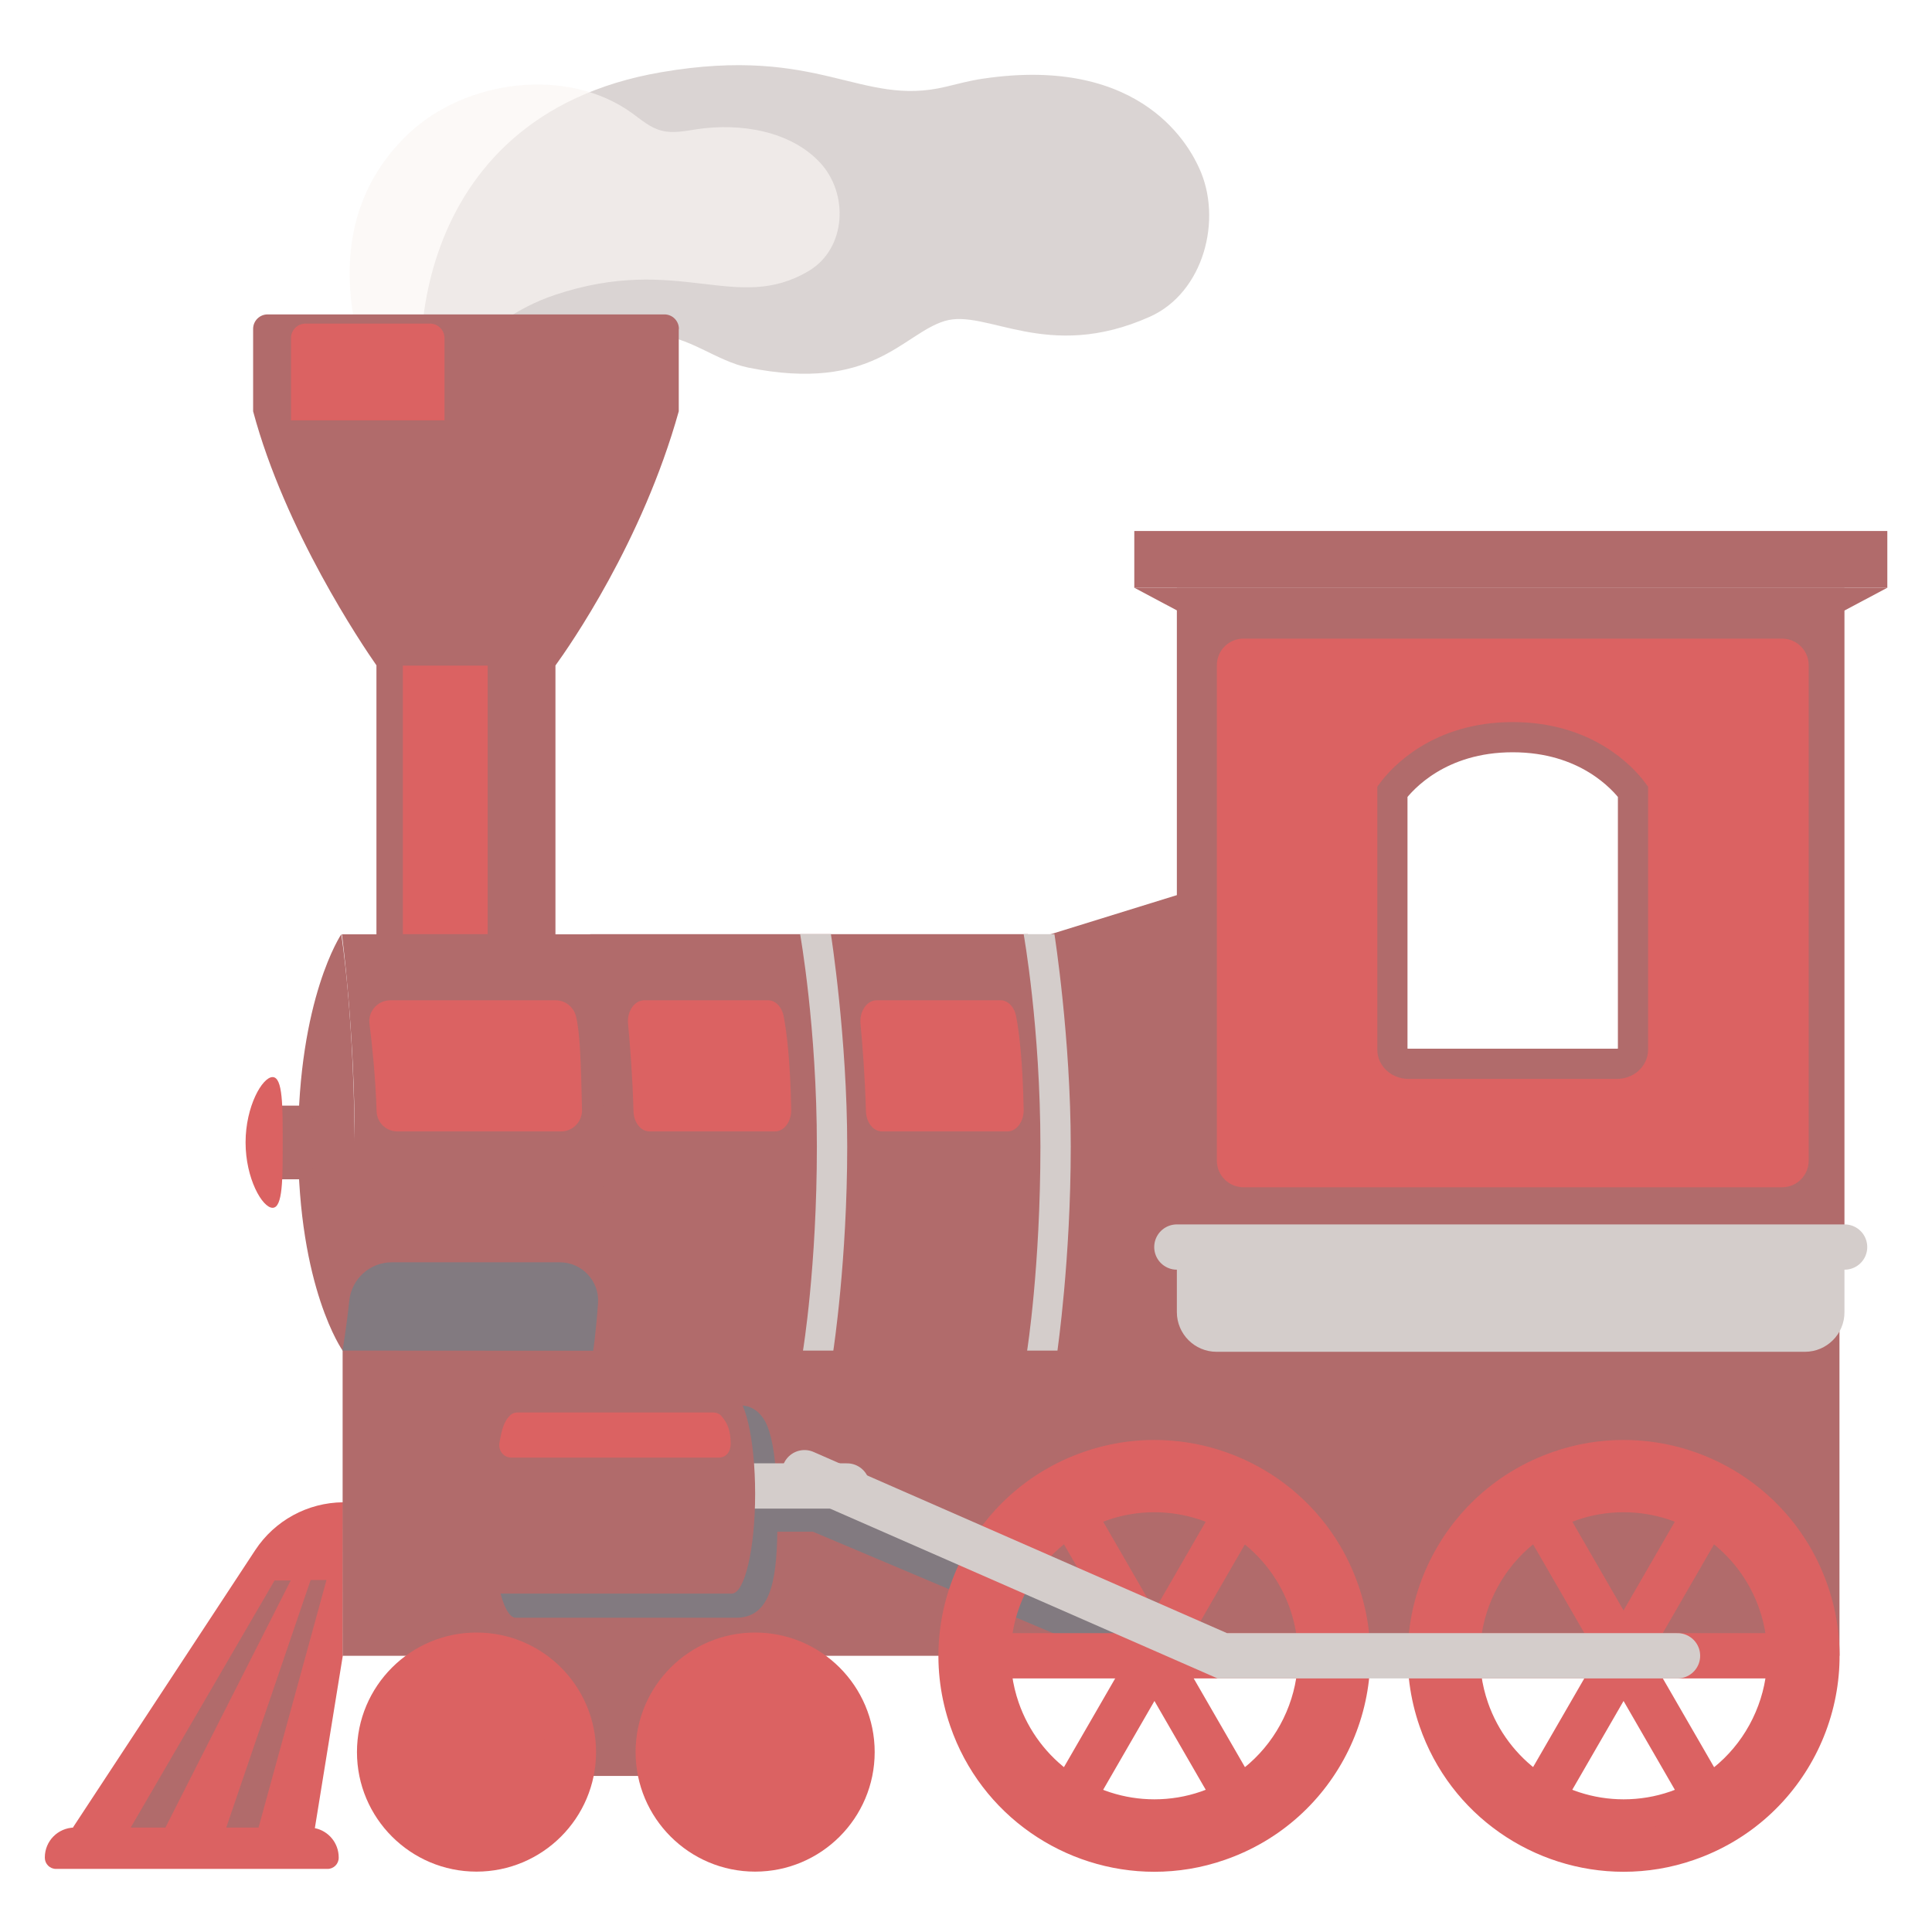
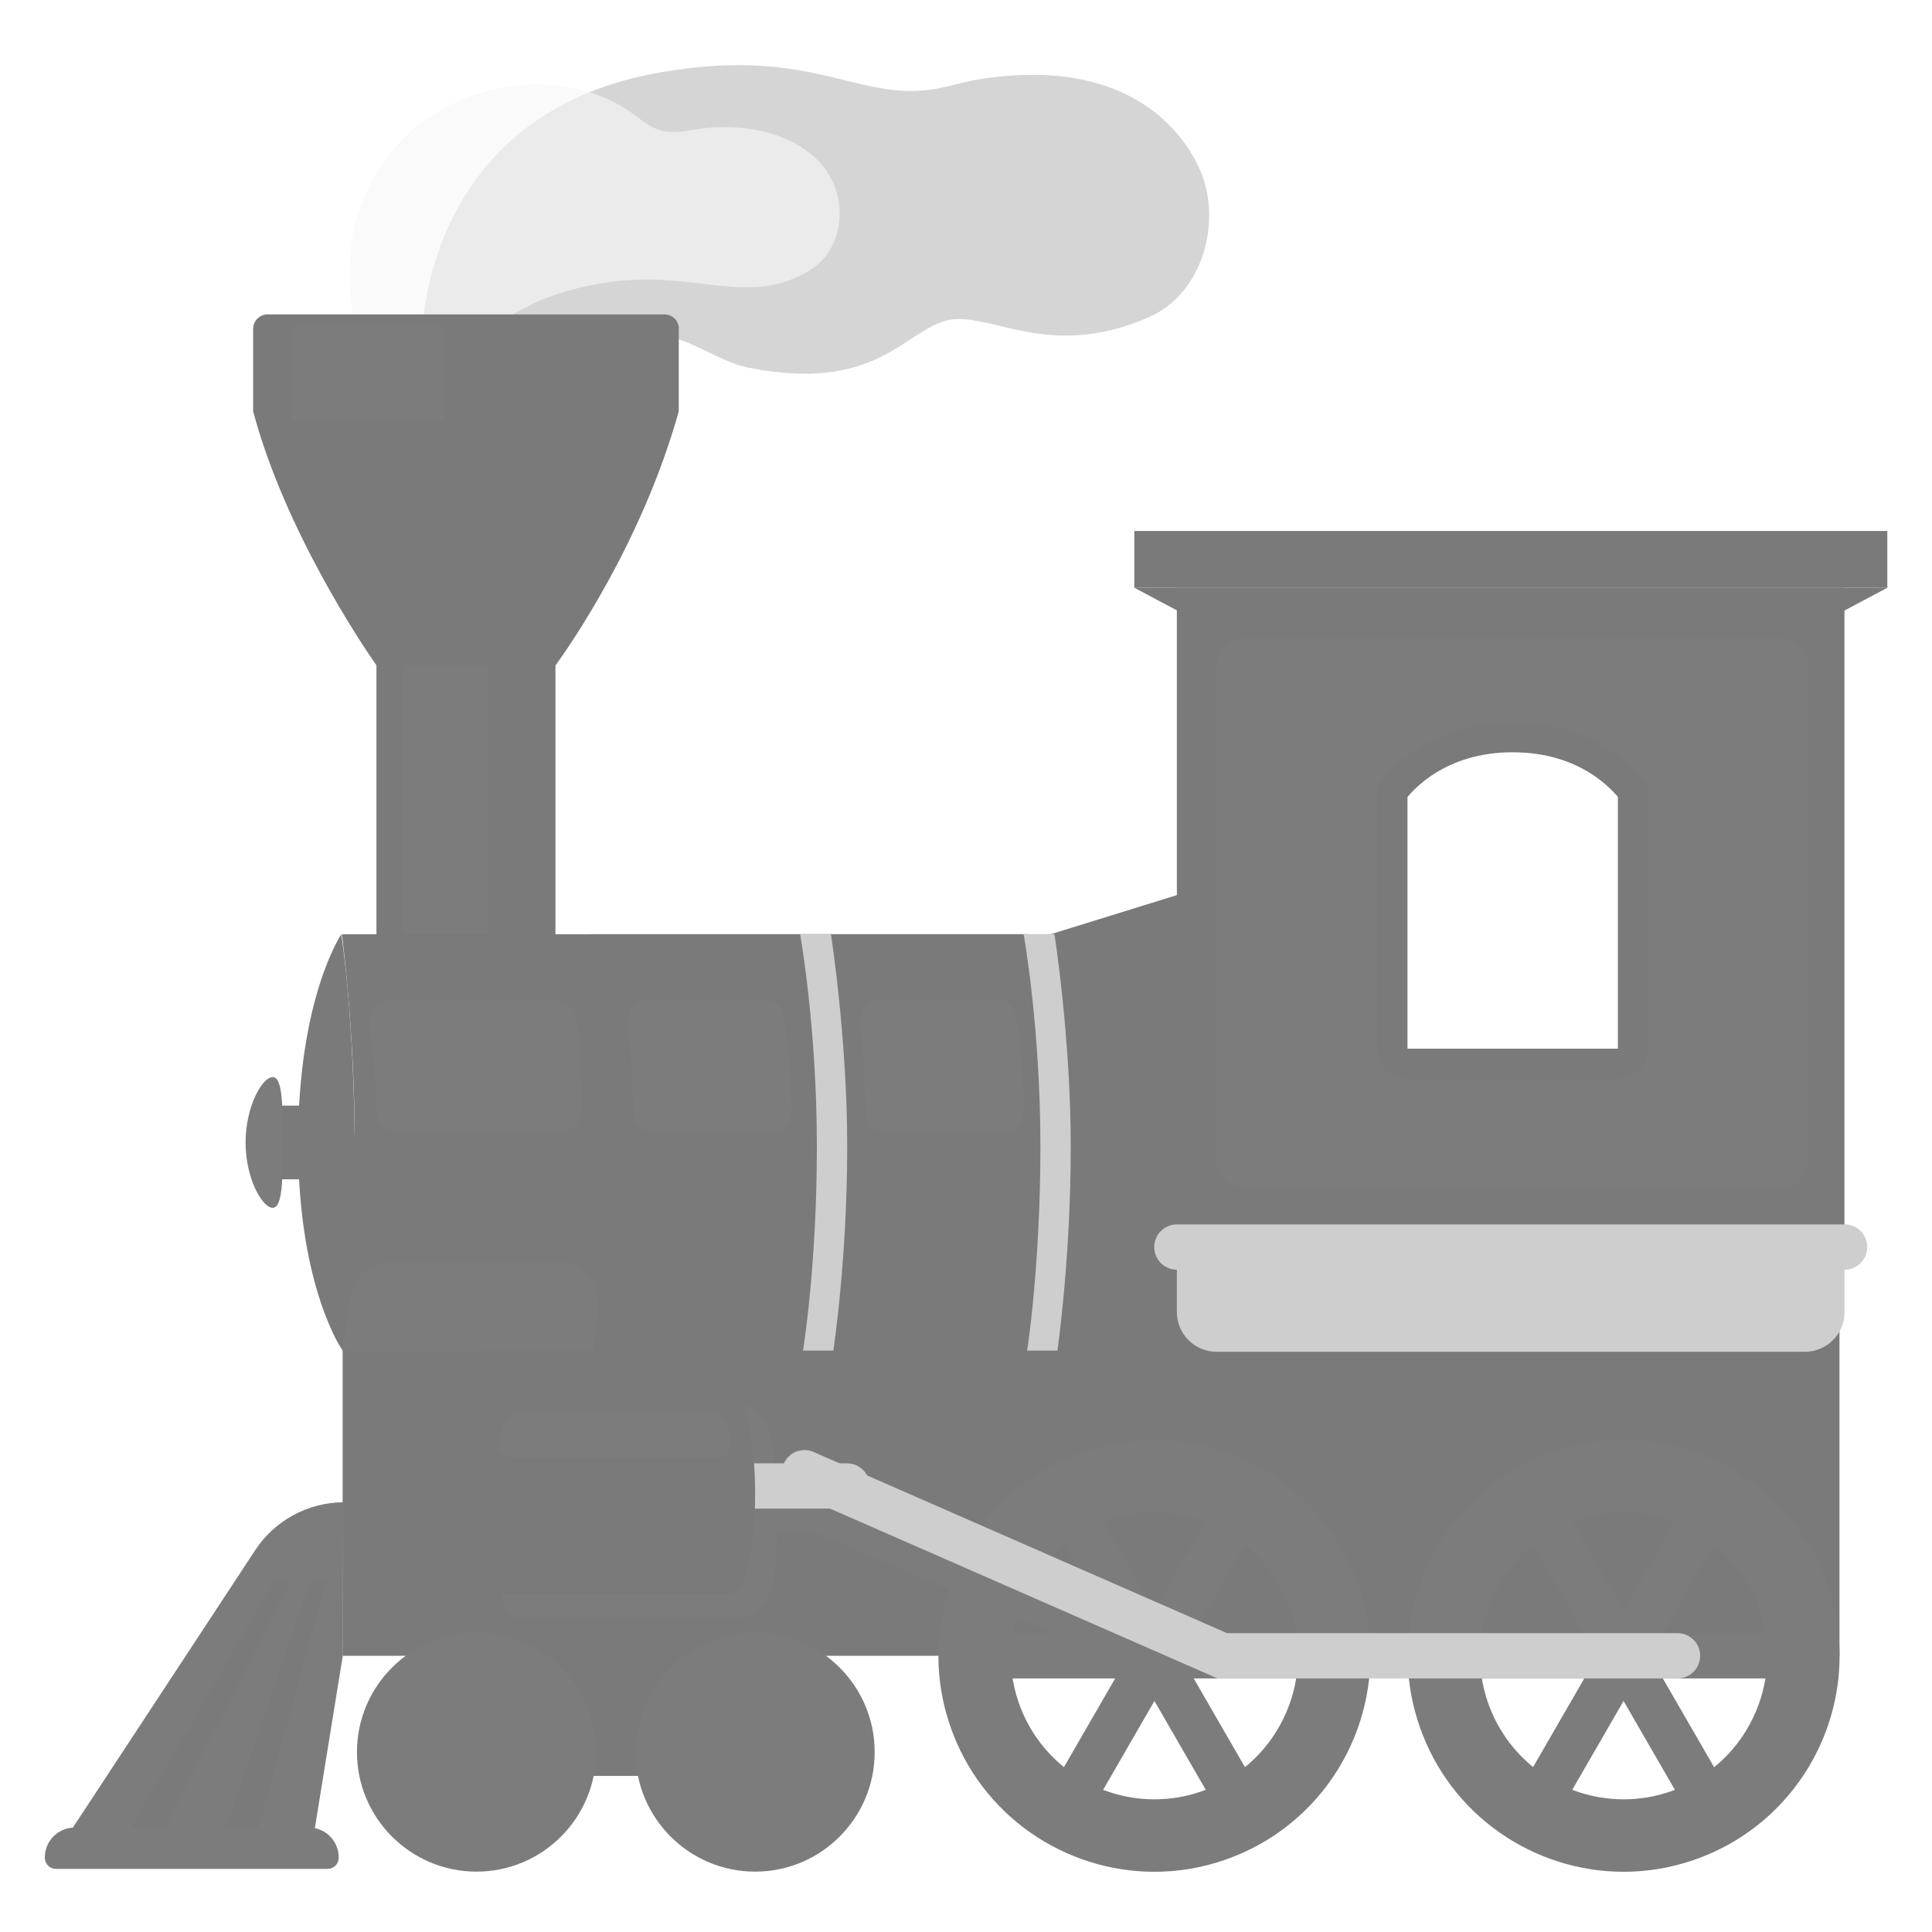
<svg xmlns="http://www.w3.org/2000/svg" version="1.1" id="Layer_6" x="0px" y="0px" viewBox="0 0 128 128" style="enable-background:new 0 0 128 128;" xml:space="preserve">
-   <path style="fill:#DB6262;" d="M22.73,99.53c-2.35,0.02-4.53,1.21-5.82,3.17L4.83,121.08l0.09,0c-1.08,0.02-1.95,0.89-1.95,1.98  v0.02c0,0.41,0.33,0.74,0.74,0.74H21.7c0.41,0,0.74-0.33,0.74-0.74v-0.02c0-0.96-0.68-1.76-1.58-1.94l1.85-11.42L22.73,99.53z" />
-   <path style="opacity:0.85;fill:#D4CDCB;" d="M43.37,22.2c2.21,0.02,4.07,1.73,6.23,2.16c8.22,1.65,10.2-2.24,12.98-3.09  c2.78-0.85,6.78,2.77,13.61-0.29c3.55-1.59,4.84-6.45,3.25-9.86c-0.52-1.12-3.57-7.53-14.37-5.9c-0.82,0.12-1.62,0.34-2.42,0.53  c-5.66,1.35-8.31-2.77-18.82-0.97c-17.2,2.94-16.74,20.06-15.32,23.04C28.51,27.82,34.24,22.1,43.37,22.2z" />
-   <path style="opacity:0.65;fill:#FAF6F3;" d="M27.03,8.89c3.79-3.62,10.53-4.49,14.81-1.42c0.63,0.45,1.23,1,2.01,1.19  c0.75,0.19,1.55,0.02,2.32-0.1c2.91-0.43,6.18,0.12,8.13,2.18c1.95,2.06,1.78,5.71-0.7,7.2c-4.81,2.88-8.63-1.15-16.84,1.6  c-4.91,1.65-8.37,6-9.69,10.72C27.07,30.27,18.31,17.22,27.03,8.89z" />
-   <path style="fill:#B16B6B;" d="M44.98,21.79c0-0.53-0.43-0.96-0.96-0.96H17.73c-0.53,0-0.96,0.43-0.96,0.96v5.46  c2.11,7.89,7.2,15.44,8.17,16.83v19.59H36.8V44.09c0.94-1.3,5.75-8.18,8.17-16.84V21.79z" />
-   <polygon style="fill:#B16B6B;" points="121.87,85.44 115.95,87.73 22.7,87.73 22.7,109.7 33.16,109.7 33.16,117.66 48.44,117.66   48.44,109.7 121.87,109.7 " />
-   <path style="fill:#B16B6B;" d="M39.86,89.48l-17.16-0.01c0,0,0.8-6.26,0.8-13.75S22.65,61.9,22.65,61.9h16.77  c0,0,0.94,4.02,0.94,13.42S39.86,89.48,39.86,89.48z" />
-   <path style="fill:#827A80;" d="M54.4,98.45h-2.94c-0.1-2.28-0.38-3.51-0.74-4.23c-0.32-0.62-0.9-1.1-1.6-1.1  c-0.58,0-16.54,7.03-16.54,7.03c0,3.88,0.71,7.03,1.59,7.03c0,0,13,0,14.59,0c2.21,0,2.69-2.25,2.74-5.7h2.36l19.67,8.31l6.32,0.04  L54.4,98.45z" />
-   <polygon style="fill:#B16B6B;" points="103.02,89.48 70.05,89.48 69.59,61.9 78.21,59.23 77.99,74.41 103.74,74.41 " />
-   <path style="fill:#B16B6B;" d="M39.31,89.48l29.2,0c0.67-3.44,1.34-8.24,1.34-13.72c0-11.06-1.75-13.87-1.75-13.87H53.11H39.1  c0,0,0.91,6.35,0.91,13.84C40.01,83.23,39.31,89.48,39.31,89.48z" />
+   <path style="fill:#7C7C7C;" d="M22.73,99.53c-2.35,0.02-4.53,1.21-5.82,3.17L4.83,121.08l0.09,0c-1.08,0.02-1.95,0.89-1.95,1.98  v0.02c0,0.41,0.33,0.74,0.74,0.74H21.7c0.41,0,0.74-0.33,0.74-0.74v-0.02c0-0.96-0.68-1.76-1.58-1.94l1.85-11.42L22.73,99.53z" />
+   <path style="opacity:0.85;fill:#CECECE;" d="M43.37,22.2c2.21,0.02,4.07,1.73,6.23,2.16c8.22,1.65,10.2-2.24,12.98-3.09  c2.78-0.85,6.78,2.77,13.61-0.29c3.55-1.59,4.84-6.45,3.25-9.86c-0.52-1.12-3.57-7.53-14.37-5.9c-0.82,0.12-1.62,0.34-2.42,0.53  c-5.66,1.35-8.31-2.77-18.82-0.97c-17.2,2.94-16.74,20.06-15.32,23.04C28.51,27.82,34.24,22.1,43.37,22.2z" />
+   <path style="opacity:0.65;fill:#F7F7F7;" d="M27.03,8.89c3.79-3.62,10.53-4.49,14.81-1.42c0.63,0.45,1.23,1,2.01,1.19  c0.75,0.19,1.55,0.02,2.32-0.1c2.91-0.43,6.18,0.12,8.13,2.18c1.95,2.06,1.78,5.71-0.7,7.2c-4.81,2.88-8.63-1.15-16.84,1.6  c-4.91,1.65-8.37,6-9.69,10.72C27.07,30.27,18.31,17.22,27.03,8.89z" />
+   <path style="fill:#7A7A7A;" d="M44.98,21.79c0-0.53-0.43-0.96-0.96-0.96H17.73c-0.53,0-0.96,0.43-0.96,0.96v5.46  c2.11,7.89,7.2,15.44,8.17,16.83v19.59H36.8V44.09c0.94-1.3,5.75-8.18,8.17-16.84V21.79z" />
+   <polygon style="fill:#7A7A7A;" points="121.87,85.44 115.95,87.73 22.7,87.73 22.7,109.7 33.16,109.7 33.16,117.66 48.44,117.66  48.44,109.7 121.87,109.7 " />
+   <path style="fill:#7A7A7A;" d="M39.86,89.48l-17.16-0.01c0,0,0.8-6.26,0.8-13.75S22.65,61.9,22.65,61.9h16.77  c0,0,0.94,4.02,0.94,13.42S39.86,89.48,39.86,89.48z" />
+   <path style="fill:#7C7C7C;" d="M54.4,98.45h-2.94c-0.1-2.28-0.38-3.51-0.74-4.23c-0.32-0.62-0.9-1.1-1.6-1.1  c-0.58,0-16.54,7.03-16.54,7.03c0,3.88,0.71,7.03,1.59,7.03c0,0,13,0,14.59,0c2.21,0,2.69-2.25,2.74-5.7h2.36l19.67,8.31l6.32,0.04  L54.4,98.45z" />
+   <polygon style="fill:#7A7A7A;" points="103.02,89.48 70.05,89.48 69.59,61.9 78.21,59.23 77.99,74.41 103.74,74.41 " />
+   <path style="fill:#7A7A7A;" d="M39.31,89.48l29.2,0c0.67-3.44,1.34-8.24,1.34-13.72c0-11.06-1.75-13.87-1.75-13.87H53.11H39.1  c0,0,0.91,6.35,0.91,13.84C40.01,83.23,39.31,89.48,39.31,89.48z" />
  <g>
    <g>
-       <path style="fill:#DB6262;" d="M50.03,112.16c2.16,0,3.92,1.76,3.92,3.92S52.19,120,50.03,120s-3.92-1.76-3.92-3.92    S47.87,112.16,50.03,112.16 M50.03,108.16c-4.37,0-7.92,3.55-7.92,7.92s3.55,7.92,7.92,7.92c4.37,0,7.92-3.55,7.92-7.92    S54.4,108.16,50.03,108.16L50.03,108.16z" />
+       <path style="fill:#7C7C7C;" d="M50.03,112.16c2.16,0,3.92,1.76,3.92,3.92S52.19,120,50.03,120s-3.92-1.76-3.92-3.92    S47.87,112.16,50.03,112.16 M50.03,108.16c-4.37,0-7.92,3.55-7.92,7.92s3.55,7.92,7.92,7.92c4.37,0,7.92-3.55,7.92-7.92    S54.4,108.16,50.03,108.16L50.03,108.16z" />
    </g>
-     <circle style="fill:#DB6262;" cx="50.03" cy="116.08" r="4.58" />
+     <circle style="fill:#7C7C7C;" cx="50.03" cy="116.08" r="4.58" />
  </g>
  <g>
    <g>
-       <path style="fill:#DB6262;" d="M31.57,112.16c2.16,0,3.92,1.76,3.92,3.92S33.73,120,31.57,120s-3.92-1.76-3.92-3.92    S29.41,112.16,31.57,112.16 M31.57,108.16c-4.37,0-7.92,3.55-7.92,7.92S27.2,124,31.57,124s7.92-3.55,7.92-7.92    S35.95,108.16,31.57,108.16L31.57,108.16z" />
+       <path style="fill:#7C7C7C;" d="M31.57,112.16c2.16,0,3.92,1.76,3.92,3.92S33.73,120,31.57,120s-3.92-1.76-3.92-3.92    S29.41,112.16,31.57,112.16 M31.57,108.16c-4.37,0-7.92,3.55-7.92,7.92S27.2,124,31.57,124s7.92-3.55,7.92-7.92    S35.95,108.16,31.57,108.16L31.57,108.16z" />
    </g>
-     <circle style="fill:#DB6262;" cx="31.57" cy="116.08" r="4.58" />
+     <circle style="fill:#7C7C7C;" cx="31.57" cy="116.08" r="4.58" />
  </g>
-   <path style="fill:none;stroke:#DB6262;stroke-width:3;stroke-miterlimit:10;" d="M36.82,104.98" />
-   <path style="fill:#B16B6B;" d="M77.97,38.94v44.67h44.23V38.94H77.97z M117.67,77.97H82.54V43.85h35.12V77.97z" />
-   <path style="fill:#DB6262;" d="M29.45,27.85H19.28V22.4c0-0.53,0.43-0.96,0.96-0.96h8.25c0.53,0,0.96,0.43,0.96,0.96V27.85z" />
-   <rect x="26.69" y="44.1" style="fill:#DB6262;" width="5.62" height="17.79" />
-   <path style="fill:#DB6262;" d="M24.48,67.83c0.17,1.38,0.4,3.52,0.47,5.79c0.02,0.75,0.63,1.34,1.38,1.34h10.84  c0.78,0,1.41-0.65,1.39-1.43c-0.07-3.26-0.14-5.16-0.4-6.2c-0.16-0.62-0.71-1.06-1.35-1.06H25.85  C25.02,66.28,24.37,67.01,24.48,67.83z" />
-   <path style="fill:#DB6262;" d="M41.61,67.83c0.13,1.38,0.3,3.52,0.36,5.79c0.02,0.75,0.49,1.34,1.06,1.34h8.32  c0.6,0,1.08-0.65,1.07-1.43c-0.06-3.26-0.3-5.16-0.5-6.2c-0.12-0.62-0.54-1.06-1.03-1.06h-8.22C42.03,66.28,41.53,67.01,41.61,67.83  z" />
-   <path style="fill:#DB6262;" d="M57.01,67.83c0.13,1.38,0.3,3.52,0.36,5.79c0.02,0.75,0.49,1.34,1.06,1.34h8.32  c0.6,0,1.08-0.65,1.07-1.43c-0.06-3.26-0.3-5.16-0.5-6.2c-0.12-0.62-0.54-1.06-1.03-1.06h-8.22C57.43,66.28,56.93,67.01,57.01,67.83  z" />
-   <path style="fill:#DB6262;" d="M80.62,44.07V76.9c0,0.97,0.79,1.76,1.77,1.76h35.68c0.97,0,1.76-0.79,1.76-1.76V44.07  c0-0.97-0.79-1.76-1.76-1.76H82.38C81.41,42.31,80.62,43.1,80.62,44.07z M108.19,69.54c0,0.52-0.47,0.94-1.06,0.94H93.31  c-0.58,0-1.06-0.42-1.06-0.94V52.45c0.66-0.88,3.1-3.61,7.97-3.61c4.88,0,7.31,2.73,7.97,3.61V69.54z" />
+   <path style="fill:none;stroke:#7C7C7C;stroke-width:3;stroke-miterlimit:10;" d="M36.82,104.98" />
+   <path style="fill:#7A7A7A;" d="M77.97,38.94v44.67h44.23V38.94H77.97z M117.67,77.97H82.54V43.85h35.12V77.97z" />
+   <path style="fill:#7C7C7C;" d="M29.45,27.85H19.28V22.4c0-0.53,0.43-0.96,0.96-0.96h8.25c0.53,0,0.96,0.43,0.96,0.96V27.85z" />
+   <rect x="26.69" y="44.1" style="fill:#7C7C7C;" width="5.62" height="17.79" />
+   <path style="fill:#7C7C7C;" d="M24.48,67.83c0.17,1.38,0.4,3.52,0.47,5.79c0.02,0.75,0.63,1.34,1.38,1.34h10.84  c0.78,0,1.41-0.65,1.39-1.43c-0.07-3.26-0.14-5.16-0.4-6.2c-0.16-0.62-0.71-1.06-1.35-1.06H25.85  C25.02,66.28,24.37,67.01,24.48,67.83z" />
+   <path style="fill:#7C7C7C;" d="M41.61,67.83c0.13,1.38,0.3,3.52,0.36,5.79c0.02,0.75,0.49,1.34,1.06,1.34h8.32  c0.6,0,1.08-0.65,1.07-1.43c-0.06-3.26-0.3-5.16-0.5-6.2c-0.12-0.62-0.54-1.06-1.03-1.06h-8.22C42.03,66.28,41.53,67.01,41.61,67.83  z" />
+   <path style="fill:#7C7C7C;" d="M57.01,67.83c0.13,1.38,0.3,3.52,0.36,5.79c0.02,0.75,0.49,1.34,1.06,1.34h8.32  c0.6,0,1.08-0.65,1.07-1.43c-0.06-3.26-0.3-5.16-0.5-6.2c-0.12-0.62-0.54-1.06-1.03-1.06h-8.22C57.43,66.28,56.93,67.01,57.01,67.83  z" />
+   <path style="fill:#7C7C7C;" d="M80.62,44.07V76.9c0,0.97,0.79,1.76,1.77,1.76h35.68c0.97,0,1.76-0.79,1.76-1.76V44.07  c0-0.97-0.79-1.76-1.76-1.76H82.38C81.41,42.31,80.62,43.1,80.62,44.07z M108.19,69.54c0,0.52-0.47,0.94-1.06,0.94H93.31  c-0.58,0-1.06-0.42-1.06-0.94V52.45c0.66-0.88,3.1-3.61,7.97-3.61c4.88,0,7.31,2.73,7.97,3.61V69.54z" />
  <g>
-     <polygon style="fill:#B16B6B;" points="19.26,104.71 18.19,104.71 8.66,121.08 10.96,121.08  " />
-     <polygon style="fill:#B16B6B;" points="21.63,104.68 20.58,104.68 14.99,121.08 17.13,121.08  " />
+     <polygon style="fill:#7A7A7A;" points="19.26,104.71 18.19,104.71 8.66,121.08 10.96,121.08  " />
+     <polygon style="fill:#7A7A7A;" points="21.63,104.68 20.58,104.68 14.99,121.08 17.13,121.08  " />
  </g>
  <g>
-     <path style="fill:#D4CDCB;" d="M56.13,75.96c0-7.19-1.08-14.07-1.08-14.07h-2.04c0,0,1.11,6.17,1.11,14.07   c0,7.97-0.92,13.52-0.92,13.52h2.01C55.21,89.48,56.13,83.49,56.13,75.96z" />
+     <path style="fill:#CECECE;" d="M56.13,75.96c0-7.19-1.08-14.07-1.08-14.07h-2.04c0,0,1.11,6.17,1.11,14.07   c0,7.97-0.92,13.52-0.92,13.52h2.01C55.21,89.48,56.13,83.49,56.13,75.96z" />
  </g>
  <g>
-     <path style="fill:#D4CDCB;" d="M70.94,75.96c0-7.19-1.08-14.07-1.08-14.07h-2.04c0,0,1.11,6.17,1.11,14.07   c0,7.97-0.88,13.52-0.88,13.52h2.01C70.05,89.48,70.94,83.49,70.94,75.96z" />
+     <path style="fill:#CECECE;" d="M70.94,75.96c0-7.19-1.08-14.07-1.08-14.07h-2.04c0,0,1.11,6.17,1.11,14.07   c0,7.97-0.88,13.52-0.88,13.52h2.01C70.05,89.48,70.94,83.49,70.94,75.96z" />
  </g>
  <g>
-     <path style="fill:#DB6262;" d="M107.57,98.4L107.57,98.4c4.82,0,9.11,3.06,10.68,7.62c0.98,2.85,0.8,5.92-0.52,8.63   c-1.32,2.71-3.62,4.75-6.47,5.74c-1.2,0.41-2.44,0.62-3.69,0.62c-4.82,0-9.11-3.06-10.68-7.62c-0.98-2.85-0.8-5.92,0.52-8.63   c1.32-2.71,3.62-4.75,6.47-5.74C105.08,98.6,106.32,98.4,107.57,98.4 M107.57,95.4c-1.55,0-3.12,0.25-4.67,0.79   c-7.46,2.58-11.43,10.72-8.85,18.18c2.04,5.92,7.59,9.64,13.52,9.64c1.55,0,3.12-0.25,4.67-0.79c7.46-2.58,11.43-10.72,8.85-18.18   C119.04,99.11,113.5,95.4,107.57,95.4L107.57,95.4z" />
+     <path style="fill:#7C7C7C;" d="M107.57,98.4L107.57,98.4c4.82,0,9.11,3.06,10.68,7.62c0.98,2.85,0.8,5.92-0.52,8.63   c-1.32,2.71-3.62,4.75-6.47,5.74c-1.2,0.41-2.44,0.62-3.69,0.62c-4.82,0-9.11-3.06-10.68-7.62c-0.98-2.85-0.8-5.92,0.52-8.63   c1.32-2.71,3.62-4.75,6.47-5.74C105.08,98.6,106.32,98.4,107.57,98.4 M107.57,95.4c-1.55,0-3.12,0.25-4.67,0.79   c-7.46,2.58-11.43,10.72-8.85,18.18c2.04,5.92,7.59,9.64,13.52,9.64c1.55,0,3.12-0.25,4.67-0.79c7.46-2.58,11.43-10.72,8.85-18.18   C119.04,99.11,113.5,95.4,107.57,95.4L107.57,95.4z" />
  </g>
  <g>
-     <path style="fill:#DB6262;" d="M107.57,100.19L107.57,100.19c4.05,0,7.66,2.58,8.99,6.41c0.83,2.4,0.67,4.98-0.44,7.26   c-1.11,2.28-3.05,4-5.45,4.83c-1.01,0.35-2.05,0.52-3.1,0.52c-4.05,0-7.66-2.58-8.99-6.41c-0.83-2.4-0.67-4.98,0.44-7.26   c1.11-2.28,3.05-4,5.45-4.83C105.47,100.36,106.52,100.19,107.57,100.19 M107.57,98.19c-1.25,0-2.51,0.2-3.76,0.63   c-6.01,2.07-9.2,8.62-7.12,14.63c1.64,4.76,6.1,7.76,10.88,7.76c1.25,0,2.51-0.2,3.76-0.63c6.01-2.07,9.2-8.62,7.12-14.63   C116.8,101.18,112.34,98.19,107.57,98.19L107.57,98.19z" />
+     <path style="fill:#7C7C7C;" d="M107.57,100.19L107.57,100.19c4.05,0,7.66,2.58,8.99,6.41c0.83,2.4,0.67,4.98-0.44,7.26   c-1.11,2.28-3.05,4-5.45,4.83c-1.01,0.35-2.05,0.52-3.1,0.52c-4.05,0-7.66-2.58-8.99-6.41c-0.83-2.4-0.67-4.98,0.44-7.26   c1.11-2.28,3.05-4,5.45-4.83C105.47,100.36,106.52,100.19,107.57,100.19 M107.57,98.19c-1.25,0-2.51,0.2-3.76,0.63   c-6.01,2.07-9.2,8.62-7.12,14.63c1.64,4.76,6.1,7.76,10.88,7.76c1.25,0,2.51-0.2,3.76-0.63c6.01-2.07,9.2-8.62,7.12-14.63   C116.8,101.18,112.34,98.19,107.57,98.19L107.57,98.19z" />
  </g>
  <g>
-     <line style="fill:none;stroke:#DB6262;stroke-width:3;stroke-miterlimit:10;" x1="117.65" y1="109.7" x2="97.48" y2="109.7" />
-     <line style="fill:none;stroke:#DB6262;stroke-width:3;stroke-miterlimit:10;" x1="102.52" y1="100.96" x2="112.61" y2="118.43" />
-     <line style="fill:none;stroke:#DB6262;stroke-width:3;stroke-miterlimit:10;" x1="102.52" y1="118.43" x2="112.61" y2="100.96" />
+     <line style="fill:none;stroke:#7C7C7C;stroke-width:3;stroke-miterlimit:10;" x1="117.65" y1="109.7" x2="97.48" y2="109.7" />
+     <line style="fill:none;stroke:#7C7C7C;stroke-width:3;stroke-miterlimit:10;" x1="102.52" y1="100.96" x2="112.61" y2="118.43" />
+     <line style="fill:none;stroke:#7C7C7C;stroke-width:3;stroke-miterlimit:10;" x1="102.52" y1="118.43" x2="112.61" y2="100.96" />
  </g>
  <g>
-     <path style="fill:#DB6262;" d="M76.48,98.4L76.48,98.4c4.82,0,9.11,3.06,10.68,7.62c0.98,2.85,0.8,5.92-0.52,8.63   c-1.32,2.71-3.62,4.75-6.47,5.74c-1.2,0.41-2.44,0.62-3.69,0.62c-4.82,0-9.11-3.06-10.68-7.62c-0.98-2.85-0.8-5.92,0.52-8.63   c1.32-2.71,3.62-4.75,6.47-5.74C73.99,98.6,75.23,98.4,76.48,98.4 M76.48,95.4c-1.55,0-3.12,0.25-4.67,0.79   c-7.46,2.58-11.43,10.72-8.85,18.18c2.04,5.92,7.59,9.64,13.52,9.64c1.55,0,3.12-0.25,4.67-0.79c7.46-2.58,11.43-10.72,8.85-18.18   C87.96,99.11,82.41,95.4,76.48,95.4L76.48,95.4z" />
+     <path style="fill:#7C7C7C;" d="M76.48,98.4L76.48,98.4c4.82,0,9.11,3.06,10.68,7.62c0.98,2.85,0.8,5.92-0.52,8.63   c-1.32,2.71-3.62,4.75-6.47,5.74c-1.2,0.41-2.44,0.62-3.69,0.62c-4.82,0-9.11-3.06-10.68-7.62c-0.98-2.85-0.8-5.92,0.52-8.63   c1.32-2.71,3.62-4.75,6.47-5.74C73.99,98.6,75.23,98.4,76.48,98.4 M76.48,95.4c-1.55,0-3.12,0.25-4.67,0.79   c-7.46,2.58-11.43,10.72-8.85,18.18c2.04,5.92,7.59,9.64,13.52,9.64c1.55,0,3.12-0.25,4.67-0.79c7.46-2.58,11.43-10.72,8.85-18.18   C87.96,99.11,82.41,95.4,76.48,95.4L76.48,95.4z" />
  </g>
  <g>
-     <path style="fill:#DB6262;" d="M76.48,100.19L76.48,100.19c4.05,0,7.66,2.58,8.99,6.41c0.83,2.4,0.67,4.98-0.44,7.26   c-1.11,2.28-3.05,4-5.45,4.83c-1.01,0.35-2.05,0.52-3.1,0.52c-4.05,0-7.66-2.58-8.99-6.41c-0.83-2.4-0.67-4.98,0.44-7.26   c1.11-2.28,3.05-4,5.45-4.83C74.39,100.36,75.43,100.19,76.48,100.19 M76.48,98.19c-1.25,0-2.51,0.2-3.76,0.63   c-6.01,2.07-9.2,8.62-7.12,14.63c1.64,4.76,6.1,7.76,10.88,7.76c1.25,0,2.51-0.2,3.76-0.63c6.01-2.07,9.2-8.62,7.12-14.63   C85.72,101.18,81.26,98.19,76.48,98.19L76.48,98.19z" />
+     <path style="fill:#7C7C7C;" d="M76.48,100.19L76.48,100.19c4.05,0,7.66,2.58,8.99,6.41c0.83,2.4,0.67,4.98-0.44,7.26   c-1.11,2.28-3.05,4-5.45,4.83c-1.01,0.35-2.05,0.52-3.1,0.52c-4.05,0-7.66-2.58-8.99-6.41c-0.83-2.4-0.67-4.98,0.44-7.26   c1.11-2.28,3.05-4,5.45-4.83C74.39,100.36,75.43,100.19,76.48,100.19 M76.48,98.19c-1.25,0-2.51,0.2-3.76,0.63   c-6.01,2.07-9.2,8.62-7.12,14.63c1.64,4.76,6.1,7.76,10.88,7.76c1.25,0,2.51-0.2,3.76-0.63c6.01-2.07,9.2-8.62,7.12-14.63   C85.72,101.18,81.26,98.19,76.48,98.19L76.48,98.19z" />
  </g>
  <g>
-     <line style="fill:none;stroke:#DB6262;stroke-width:3;stroke-miterlimit:10;" x1="86.57" y1="109.7" x2="66.4" y2="109.7" />
-     <line style="fill:none;stroke:#DB6262;stroke-width:3;stroke-miterlimit:10;" x1="71.44" y1="100.96" x2="81.53" y2="118.43" />
-     <line style="fill:none;stroke:#DB6262;stroke-width:3;stroke-miterlimit:10;" x1="71.44" y1="118.43" x2="81.53" y2="100.96" />
+     <line style="fill:none;stroke:#7C7C7C;stroke-width:3;stroke-miterlimit:10;" x1="86.57" y1="109.7" x2="66.4" y2="109.7" />
+     <line style="fill:none;stroke:#7C7C7C;stroke-width:3;stroke-miterlimit:10;" x1="71.44" y1="100.96" x2="81.53" y2="118.43" />
+     <line style="fill:none;stroke:#7C7C7C;stroke-width:3;stroke-miterlimit:10;" x1="71.44" y1="118.43" x2="81.53" y2="100.96" />
  </g>
-   <path style="fill:#D4CDCB;" d="M119.58,89.56H80.6c-1.45,0-2.63-1.18-2.63-2.63v-3.31h44.23v3.31  C122.21,88.38,121.03,89.56,119.58,89.56z" />
-   <line style="fill:none;stroke:#D4CDCB;stroke-width:3;stroke-linecap:round;stroke-miterlimit:10;" x1="77.97" y1="82.62" x2="122.21" y2="82.62" />
-   <line style="fill:none;stroke:#D4CDCB;stroke-width:3;stroke-linecap:round;stroke-miterlimit:10;" x1="56.12" y1="98.45" x2="34.17" y2="98.45" />
+   <path style="fill:#CECECE;" d="M119.58,89.56H80.6c-1.45,0-2.63-1.18-2.63-2.63v-3.31h44.23v3.31  C122.21,88.38,121.03,89.56,119.58,89.56z" />
+   <line style="fill:none;stroke:#CECECE;stroke-width:3;stroke-linecap:round;stroke-miterlimit:10;" x1="77.97" y1="82.62" x2="122.21" y2="82.62" />
+   <line style="fill:none;stroke:#CECECE;stroke-width:3;stroke-linecap:round;stroke-miterlimit:10;" x1="56.12" y1="98.45" x2="34.17" y2="98.45" />
  <g>
-     <polyline style="fill:none;stroke:#D4CDCB;stroke-width:3;stroke-linecap:round;stroke-miterlimit:10;" points="111.14,109.7    80.98,109.7 53.3,97.57  " />
+     <polyline style="fill:none;stroke:#CECECE;stroke-width:3;stroke-linecap:round;stroke-miterlimit:10;" points="111.14,109.7   80.98,109.7 53.3,97.57  " />
  </g>
-   <path style="fill:#B16B6B;" d="M22.61,61.9c0,0-2.86,4.22-2.86,13.83s2.95,13.75,2.95,13.75s0.81-2.5,0.81-12.3  S22.61,61.9,22.61,61.9z" />
-   <path style="fill:#B16B6B;" d="M17.47,73.25h2.97c0,0,0.38,0.25,0.38,2.44s-0.38,2.44-0.38,2.44h-2.97V73.25z" />
-   <path style="fill:#DB6262;" d="M18.73,75.69c0,2.39,0.01,4.33-0.67,4.33c-0.68,0-1.79-1.94-1.79-4.33s1.11-4.33,1.79-4.33  C18.74,71.36,18.73,73.3,18.73,75.69z" />
-   <path style="fill:#827A80;" d="M23.14,86.18c-0.22,2.05-0.45,3.3-0.45,3.3l16.61,0.01c0,0,0.17-1.06,0.32-3.14  c0.11-1.47-1.06-2.72-2.54-2.72h-11.1C24.52,83.62,23.29,84.72,23.14,86.18z" />
-   <rect x="33.13" y="92.36" style="fill:#B16B6B;" width="15.35" height="13.22" />
-   <ellipse style="fill:#B16B6B;" cx="48.48" cy="98.97" rx="1.55" ry="6.61" />
-   <ellipse style="fill:#B16B6B;" cx="33.13" cy="98.97" rx="1.55" ry="6.61" />
-   <path style="fill:#DB6262;" d="M47.61,96.57H33.88c-0.52,0-0.88-0.47-0.79-0.98c0.15-0.86,0.3-1.49,0.78-1.88  c0.12-0.1,0.29-0.13,0.45-0.13h12.91c0.21,0,0.43,0.07,0.56,0.23c0.45,0.51,0.61,1.03,0.62,1.83  C48.41,96.19,48.11,96.57,47.61,96.57z" />
-   <polygon style="fill:#B16B6B;" points="122.2,40.45 77.99,40.45 75.15,38.94 125.04,38.94 " />
-   <rect x="75.15" y="35.18" style="fill:#B16B6B;" width="49.89" height="3.76" />
-   <path style="fill:none;stroke:#B16B6B;stroke-width:2;stroke-miterlimit:10;" d="M108.19,69.54c0,0.52-0.47,0.94-1.06,0.94H93.31  c-0.58,0-1.06-0.42-1.06-0.94V52.45c0.66-0.88,3.1-3.61,7.97-3.61c4.88,0,7.31,2.73,7.97,3.61V69.54z" />
+   <path style="fill:#7A7A7A;" d="M22.61,61.9c0,0-2.86,4.22-2.86,13.83s2.95,13.75,2.95,13.75s0.81-2.5,0.81-12.3  S22.61,61.9,22.61,61.9z" />
+   <path style="fill:#7A7A7A;" d="M17.47,73.25h2.97c0,0,0.38,0.25,0.38,2.44s-0.38,2.44-0.38,2.44h-2.97V73.25z" />
+   <path style="fill:#7C7C7C;" d="M18.73,75.69c0,2.39,0.01,4.33-0.67,4.33c-0.68,0-1.79-1.94-1.79-4.33s1.11-4.33,1.79-4.33  C18.74,71.36,18.73,73.3,18.73,75.69z" />
+   <path style="fill:#7C7C7C;" d="M23.14,86.18c-0.22,2.05-0.45,3.3-0.45,3.3l16.61,0.01c0,0,0.17-1.06,0.32-3.14  c0.11-1.47-1.06-2.72-2.54-2.72h-11.1C24.52,83.62,23.29,84.72,23.14,86.18z" />
+   <rect x="33.13" y="92.36" style="fill:#7A7A7A;" width="15.35" height="13.22" />
+   <ellipse style="fill:#7A7A7A;" cx="48.48" cy="98.97" rx="1.55" ry="6.61" />
+   <ellipse style="fill:#7A7A7A;" cx="33.13" cy="98.97" rx="1.55" ry="6.61" />
+   <path style="fill:#7C7C7C;" d="M47.61,96.57H33.88c-0.52,0-0.88-0.47-0.79-0.98c0.15-0.86,0.3-1.49,0.78-1.88  c0.12-0.1,0.29-0.13,0.45-0.13h12.91c0.21,0,0.43,0.07,0.56,0.23c0.45,0.51,0.61,1.03,0.62,1.83  C48.41,96.19,48.11,96.57,47.61,96.57z" />
+   <polygon style="fill:#7A7A7A;" points="122.2,40.45 77.99,40.45 75.15,38.94 125.04,38.94 " />
+   <rect x="75.15" y="35.18" style="fill:#7A7A7A;" width="49.89" height="3.76" />
+   <path style="fill:none;stroke:#7A7A7A;stroke-width:2;stroke-miterlimit:10;" d="M108.19,69.54c0,0.52-0.47,0.94-1.06,0.94H93.31  c-0.58,0-1.06-0.42-1.06-0.94V52.45c0.66-0.88,3.1-3.61,7.97-3.61c4.88,0,7.31,2.73,7.97,3.61V69.54z" />
</svg>
